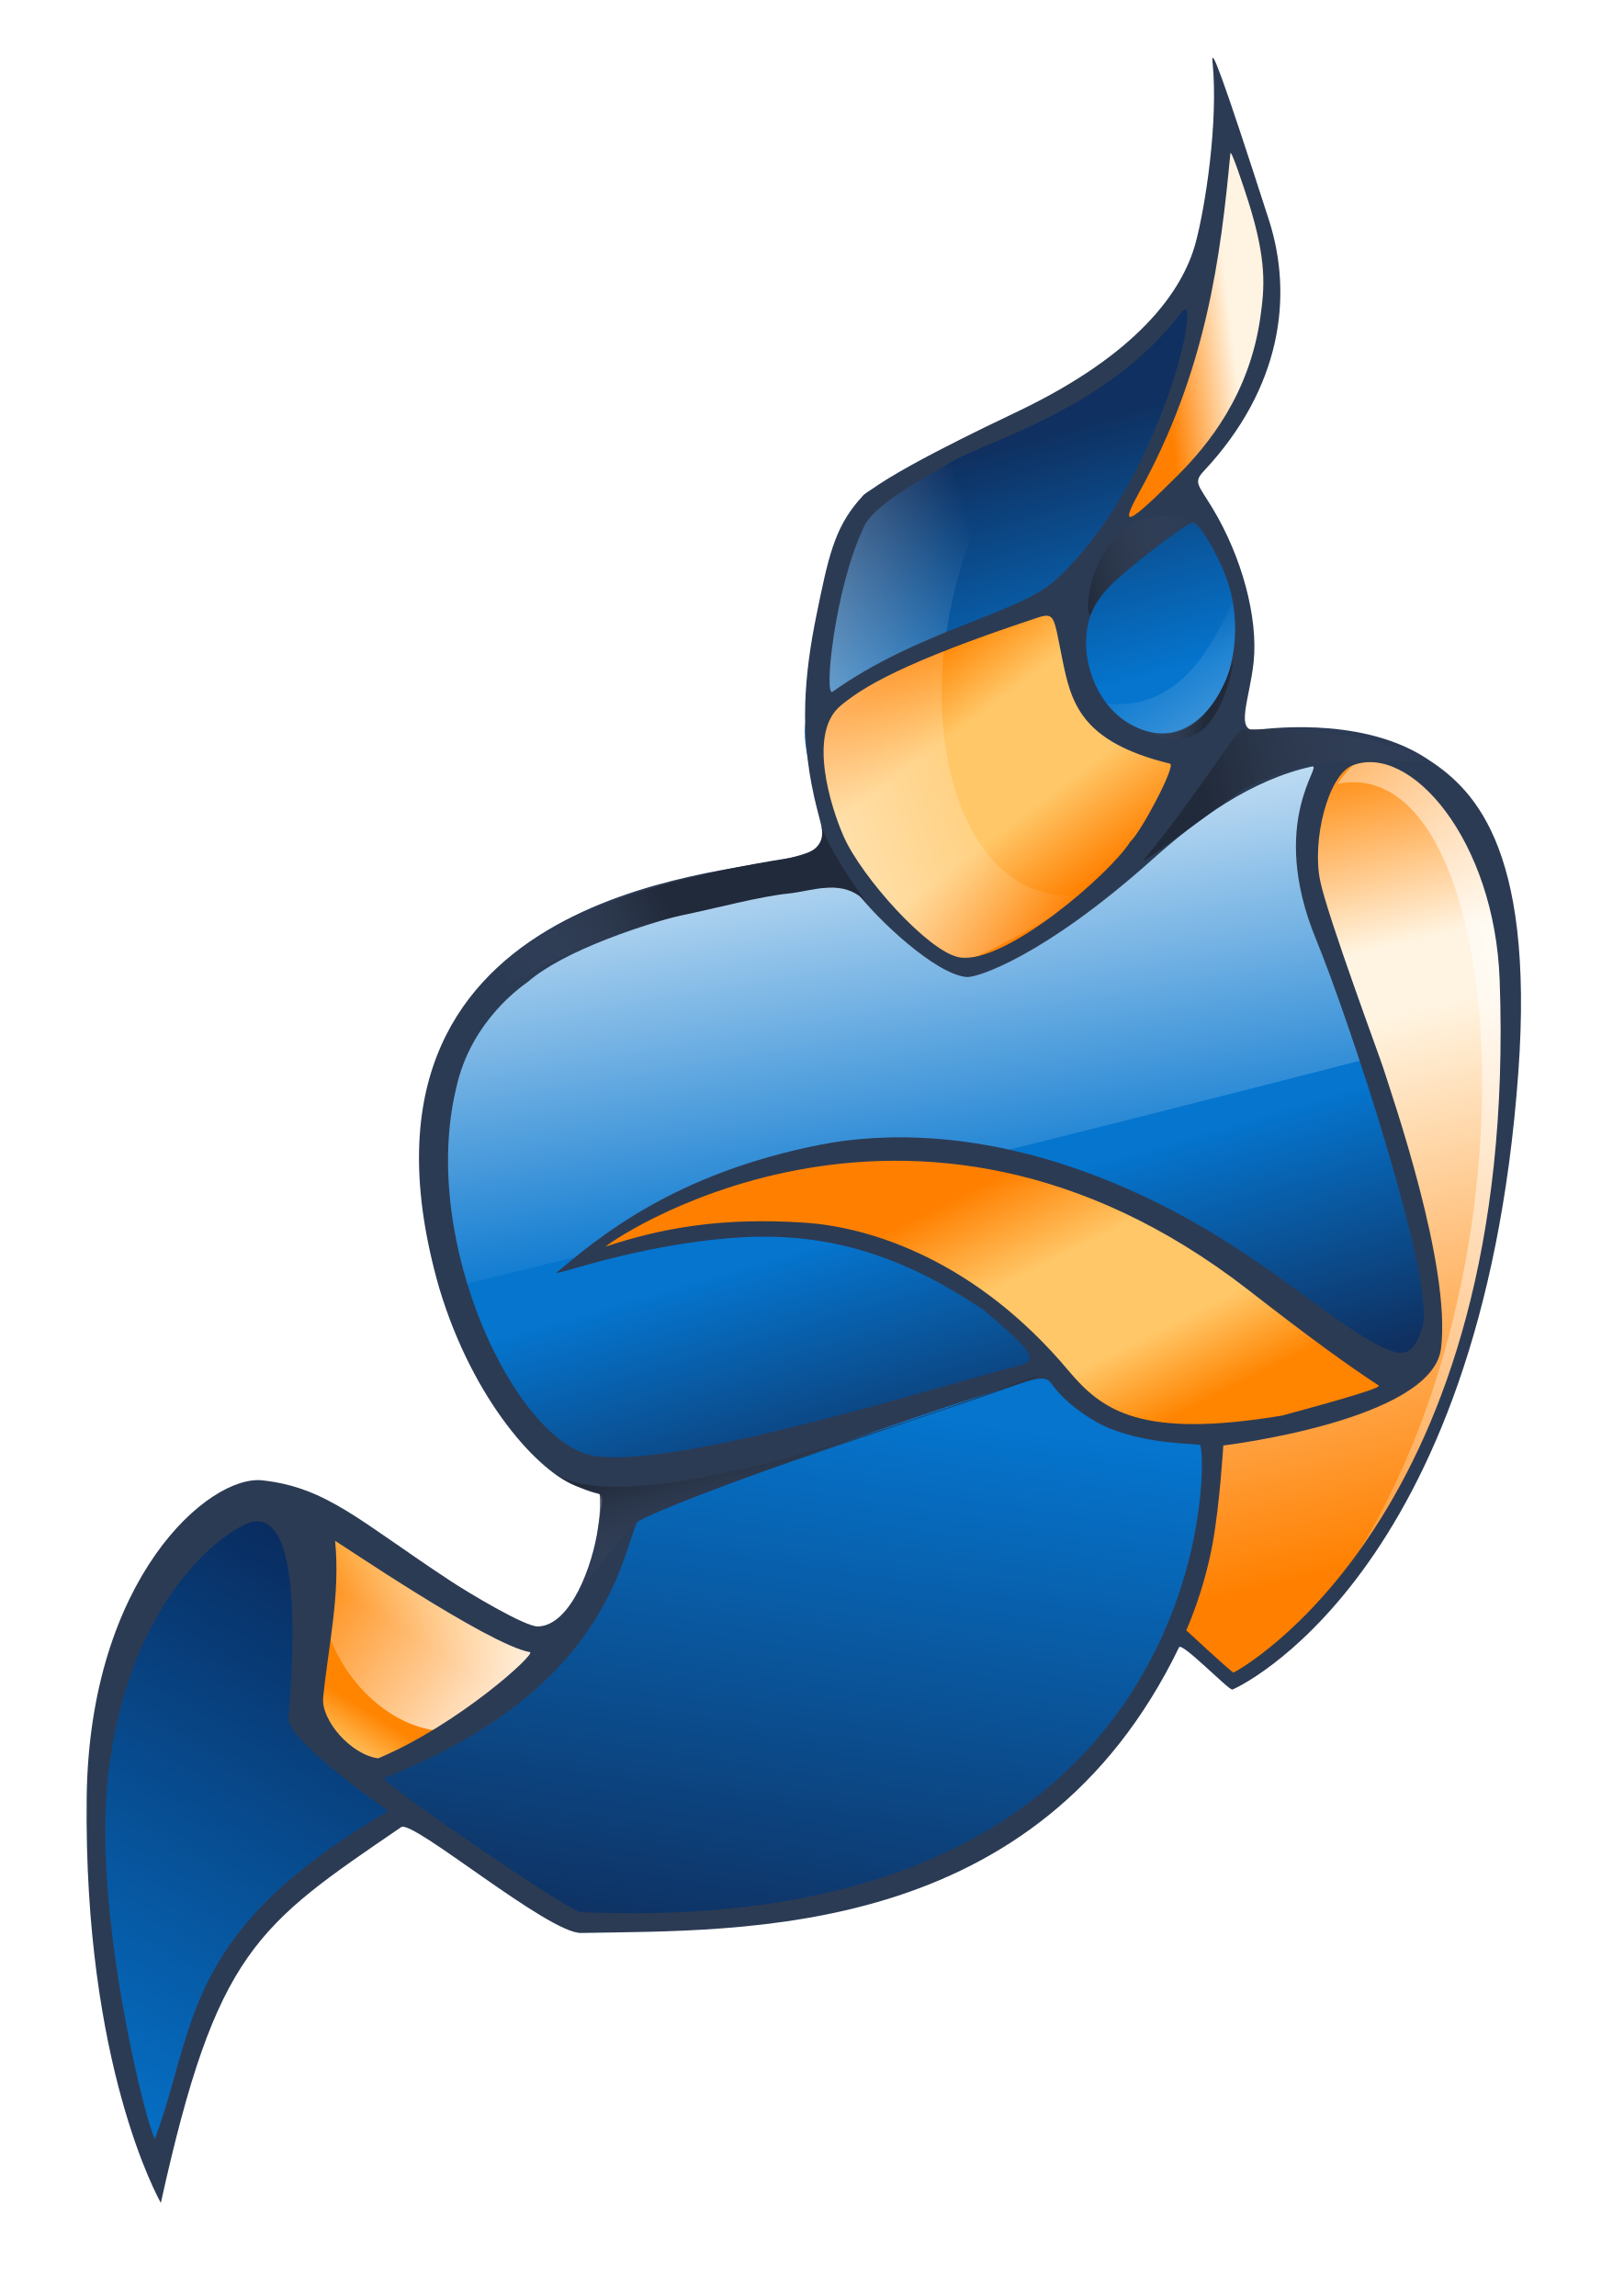
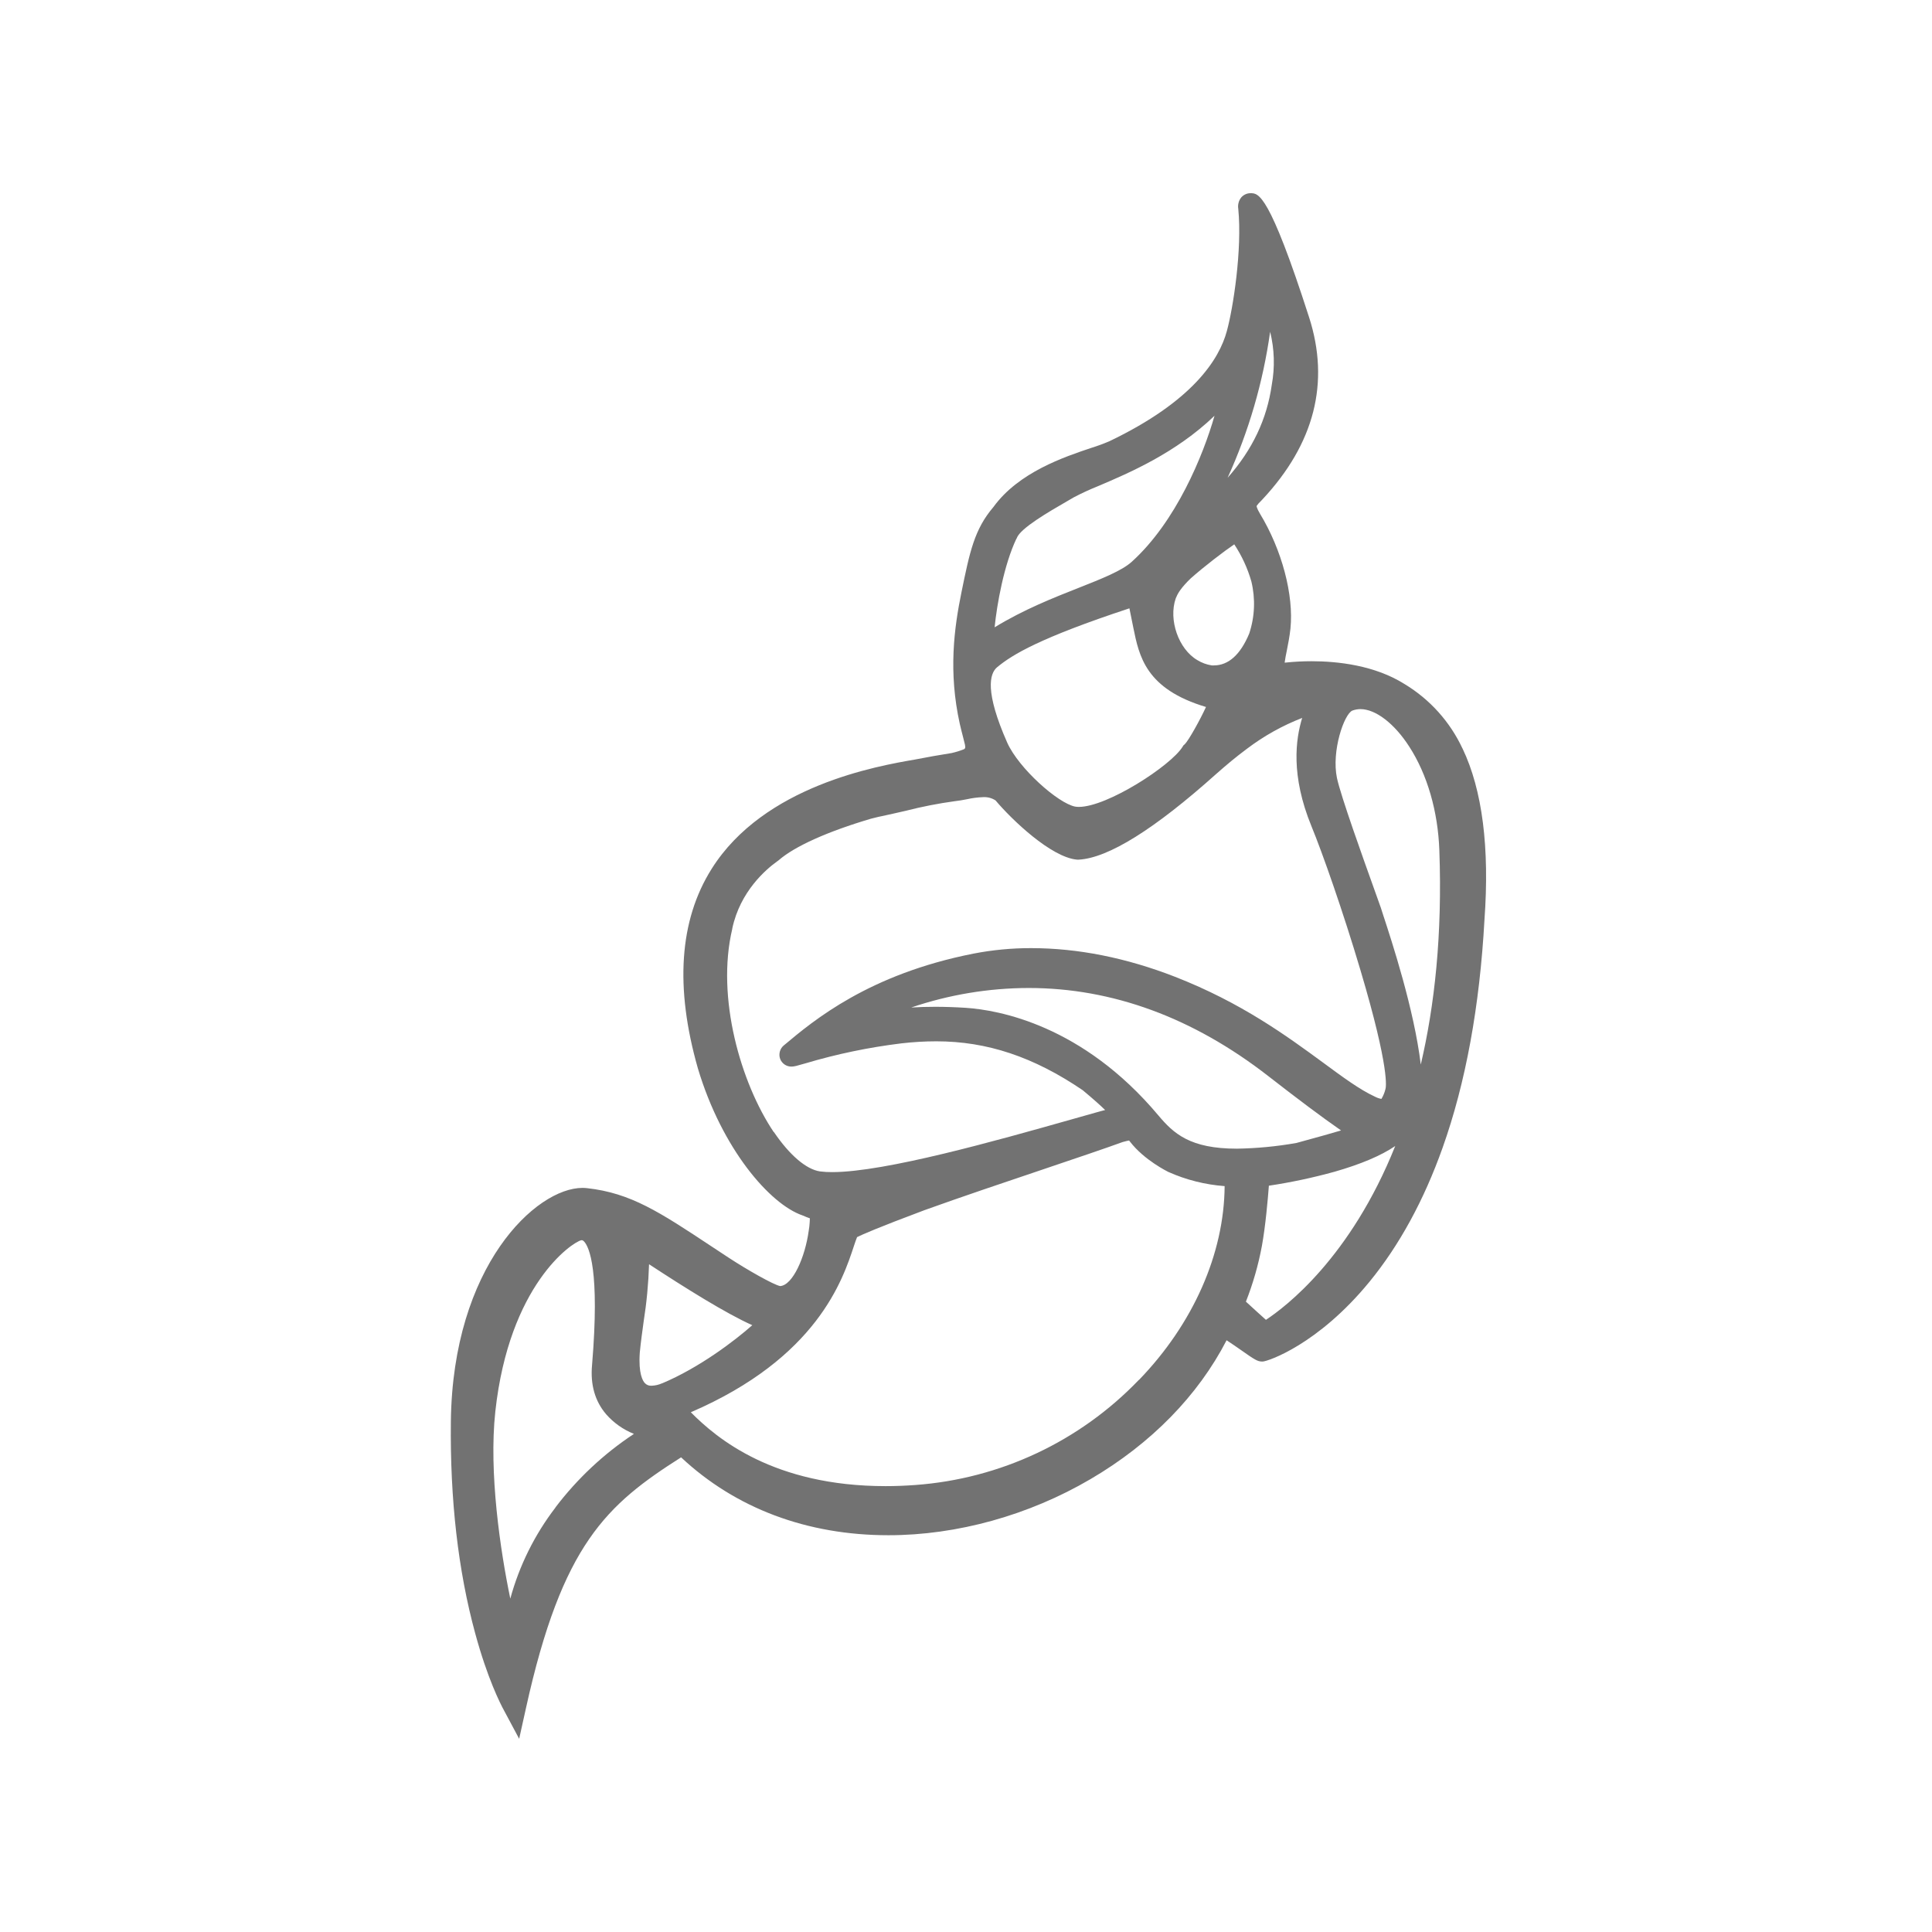
- <svg xmlns="http://www.w3.org/2000/svg" xmlns:xlink="http://www.w3.org/1999/xlink" viewBox="0 0 744.094 1052.362">
-   <defs>
-     <linearGradient xlink:href="#a" id="j" x1="439.904" x2="469.717" y1="455.739" y2="557.748" gradientTransform="translate(-297.23 320.86)" gradientUnits="userSpaceOnUse" />
-     <linearGradient id="a">
-       <stop offset="0" style="stop-color:#0f3060;stop-opacity:1" />
-       <stop offset=".271" style="stop-color:#0575ce;stop-opacity:1" />
-       <stop offset=".733" style="stop-color:#0575ce;stop-opacity:1" />
-       <stop offset="1" style="stop-color:#0f3060;stop-opacity:1" />
-     </linearGradient>
-     <linearGradient xlink:href="#b" id="k" x1="382.802" x2="347.443" y1="585.226" y2="645.024" gradientTransform="translate(-297.23 320.86)" gradientUnits="userSpaceOnUse" />
-     <linearGradient id="b">
-       <stop offset="0" style="stop-color:#092d61;stop-opacity:1" />
-       <stop offset="1" style="stop-color:#0575ce;stop-opacity:1" />
-     </linearGradient>
-     <linearGradient xlink:href="#c" id="l" x1="415.814" x2="436.356" y1="620.098" y2="486.431" gradientTransform="translate(-297.23 320.86)" gradientUnits="userSpaceOnUse" />
-     <linearGradient id="c">
-       <stop offset="0" style="stop-color:#0f3060;stop-opacity:1" />
-       <stop offset=".457" style="stop-color:#0575ce;stop-opacity:1" />
-       <stop offset=".738" style="stop-color:#0575ce;stop-opacity:1" />
-       <stop offset="1" style="stop-color:#0f3060;stop-opacity:1" />
-     </linearGradient>
-     <linearGradient xlink:href="#d" id="m" x1="389.593" x2="308.986" y1="763.302" y2="420.016" gradientTransform="matrix(.24573 0 0 .24573 34.352 723.04)" gradientUnits="userSpaceOnUse" />
-     <linearGradient id="d">
-       <stop offset="0" style="stop-color:#ff8000;stop-opacity:1" />
-       <stop offset=".663" style="stop-color:#fff4e1;stop-opacity:1" />
-       <stop offset=".75" style="stop-color:#fff4e1;stop-opacity:1" />
-       <stop offset="1" style="stop-color:#ff8400;stop-opacity:1" />
-     </linearGradient>
-     <linearGradient xlink:href="#e" id="n" x1="528.82" x2="458.469" y1="511.718" y2="527.107" gradientTransform="translate(-297.23 320.86)" gradientUnits="userSpaceOnUse" />
-     <linearGradient id="e">
-       <stop offset="0" style="stop-color:#fff;stop-opacity:1" />
-       <stop offset="1" style="stop-color:#fff;stop-opacity:0" />
-     </linearGradient>
-     <linearGradient xlink:href="#f" id="o" x1="197.178" x2="146.542" y1="703.802" y2="785.904" gradientTransform="matrix(.24573 0 0 .24573 34.352 723.04)" gradientUnits="userSpaceOnUse" />
-     <linearGradient id="f">
-       <stop offset="0" style="stop-color:#ffc768;stop-opacity:1" />
-       <stop offset=".378" style="stop-color:#ff8400;stop-opacity:1" />
-       <stop offset=".774" style="stop-color:#ff8400;stop-opacity:1" />
-       <stop offset="1" style="stop-color:#ffc768;stop-opacity:1" />
-     </linearGradient>
-     <linearGradient xlink:href="#e" id="p" x1="413.632" x2="423.525" y1="484.601" y2="541.833" gradientTransform="matrix(1.0334 0 0 1.01383 -309.91 314.183)" gradientUnits="userSpaceOnUse" />
-     <linearGradient xlink:href="#g" id="q" x1="409.696" x2="467.886" y1="559.364" y2="676.035" gradientTransform="matrix(.24573 0 0 .24573 34.352 723.04)" gradientUnits="userSpaceOnUse" />
-     <linearGradient id="g">
-       <stop offset="0" style="stop-color:#ff8000;stop-opacity:1" />
-       <stop offset=".341" style="stop-color:#ffc768;stop-opacity:1" />
-       <stop offset=".712" style="stop-color:#ffc768;stop-opacity:1" />
-       <stop offset="1" style="stop-color:#ff8400;stop-opacity:1" />
-     </linearGradient>
-     <linearGradient xlink:href="#h" id="r" x1="522.636" x2="585.933" y1="168.687" y2="161.109" gradientTransform="matrix(.24573 0 0 .24573 34.352 723.04)" gradientUnits="userSpaceOnUse" />
-     <linearGradient id="h">
-       <stop offset="0" style="stop-color:#ff8000;stop-opacity:1" />
-       <stop offset=".5" style="stop-color:#fff4e1;stop-opacity:1" />
-       <stop offset=".75" style="stop-color:#fff4e1;stop-opacity:1" />
-       <stop offset="1" style="stop-color:#ff8400;stop-opacity:1" />
-     </linearGradient>
-     <linearGradient xlink:href="#g" id="s" x1="481.49" x2="405.411" y1="417.5" y2="316.79" gradientTransform="matrix(.24573 0 0 .24573 34.352 723.04)" gradientUnits="userSpaceOnUse" />
-     <linearGradient xlink:href="#e" id="t" x1="473.092" x2="457.69" y1="499.584" y2="477.6" gradientTransform="translate(-297.23 320.86)" gradientUnits="userSpaceOnUse" />
-     <linearGradient xlink:href="#e" id="u" x1="394.341" x2="446.313" y1="501.802" y2="485.378" gradientTransform="translate(-297.23 320.86)" gradientUnits="userSpaceOnUse" />
-     <linearGradient xlink:href="#e" id="v" x1="395.813" x2="369.553" y1="590.733" y2="572.169" gradientTransform="translate(-297.23 320.86)" gradientUnits="userSpaceOnUse" />
-     <linearGradient xlink:href="#i" id="w" x1="297.053" x2="310.455" y1="667.162" y2="713.866" gradientTransform="matrix(.24573 0 0 .24573 34.352 723.04)" gradientUnits="userSpaceOnUse" />
-     <linearGradient id="i">
-       <stop offset="0" style="stop-color:#212a3a;stop-opacity:1" />
-       <stop offset="1" style="stop-color:#404e67;stop-opacity:0" />
-     </linearGradient>
-     <linearGradient xlink:href="#i" id="x" x1="246.304" x2="366.879" y1="690.027" y2="632.16" gradientTransform="matrix(.09308 0 0 .18605 131.942 665.872)" gradientUnits="userSpaceOnUse" />
-     <linearGradient xlink:href="#i" id="y" x1="301.052" x2="367.946" y1="645.899" y2="654.721" gradientTransform="matrix(-.09281 -.00704 .01407 -.18552 186.2 929.708)" gradientUnits="userSpaceOnUse" />
-     <linearGradient xlink:href="#i" id="z" x1="279.817" x2="386.786" y1="688.324" y2="667.635" gradientTransform="matrix(.24573 0 0 .24573 98.31 642.637)" gradientUnits="userSpaceOnUse" />
-     <linearGradient xlink:href="#i" id="A" x1="338.144" x2="266.215" y1="668.301" y2="702.893" gradientTransform="matrix(.24573 0 0 .24573 25.55 660.77)" gradientUnits="userSpaceOnUse" />
-   </defs>
-   <path d="M52.514 963.96c-.598-1.315-1.087-2.498-1.087-2.63 0-.133-2.08-11.075-2.317-13.887-1.035-12.277-2.668-13.453-2.212-24.399.276-6.63-.644-8.892 1.313-14.315 4.031-11.167 6.987-15.56 12.225-18.174 4.25-2.12 8.237-1.832 11.98.865.986.711 4.295 2.95 7.354 4.977 3.058 2.026 6.691 4.483 8.072 5.46 1.381.976 3.685 2.384 5.12 3.13 2.53 1.315 2.624 1.335 3.137.67 1.128-1.458 3.85-5.553 5.321-7.508 7.373-9.79.43-8.702-1.305-9.213-2.728-.803-3.877-1.98-6.427-4.967-5.922-6.94-8.728-14.662-9.143-24.204-.481-11.08.633-20.015 5.498-25.1 2.086-2.18 6.5-5.346 10.535-7.556 3.418-1.87 24.38-5.782 26.219-4.97.919.407-3.638-11.638-1.016-27.298.521-3.111 4.06-12.738 4.434-13.393.923-1.618 16.135-6.824 20.462-9.365 4.835-2.84 15.29-9.68 16.078-14.766 1.731-11.179 2.038-15.956 2.76-16.375 1.074-.625 8.252 14.175 3.393 28.13-.958 2.755-5.532 9.15-7.58 11.824-1.474 1.926 1.728 2.826 3.57 5.607 1.676 2.529 2.777 8.71 2.992 11.914.22 3.271-.815 9.982-1.742 11.299-.376.533-.53 1.057-.344 1.171.184.114 1.434-.035 2.777-.33 1.343-.296 4.254-.767 6.468-1.047 3.943-.497 4.084-.49 6.76.333 4.014 1.234 23.538 5.951 11.08 60.507-4.128 18.075-23.39 41.925-25.811 40.078l-5.964-4.547-6.873 10.19c-3.508 3.603-7.291 7.08-9.522 8.753-3.52 2.64-10.565 6.798-11.516 6.798-.245 0-1.632.57-3.083 1.265-4.195 2.012-10.479 3.661-17.135 4.098-25.771 1.67-15.94-1.442-37.278-11.775-1.683-.815-5.558 3.297-10.227 7.546-4.986 4.536-7.603 7.988-9.58 12.638a625.901 625.901 0 0 1-2.316 5.365c-1.645 3.748-2.998 8.933-3.199 12.258-.098 1.627-.315 3.042-.481 3.145-.167.103-.793-.888-1.39-2.202zm28.332-45.91c3.303-.835 3.665-1.019 7.217-3.677 2.546-1.905 4.124-5.345 4.8-5.646 4.433-1.966-3.307-3.736-6.201-5.688-2.894-1.952-6.658-3.395-9.221-5.353-2.564-1.956-4.784-3.482-4.933-3.39-.15.092-.275 1.405-.279 2.918-.01 4.414-.602 8.842-1.429 10.695-.421.943-.846 2.76-.945 4.04-.228 2.962.462 4.386 2.913 6.02 2.066 1.377 2.924 1.385 8.078.082zm119.706-83.584c-1.076-7.225-.185-17.16-5.815-20.777-12.988-8.345-14.413-.07-15.21 1.759-1.31 3.008-2.118 5.469-1.123 8.776 3.057 10.16 6.967 19.158 8.823 26.38 2.13 8.289 4.478 13.53 4.713 20.03.166 4.614.123 5.099-.556 6.165-.966 1.515-15.553 5.227-22.898 7.391-2.522.743-.288 6.122-.577 7.893-.289 1.77-4.237 11.667-2.967 13.657 12.529 19.633 40.235-40.207 35.61-71.274zm-26.989 48.272c1.96-.471 3.792-1.046 4.072-1.278.28-.231.99-.384 1.58-.34 1.054.08 5.182-1.219 5.5-1.73.089-.145 3.772-2.066 3.035-2.554-.737-.488-15.132-11.07-17.196-12.147-23.77-12.393-36.266-13.246-44.114-11.665-13.445 2.709-25.057 9.526-26.454 11.207-.422.508 21.05-6.66 36.29.871 2.816 1.392 8.63 3.783 13 8.463 3.993 4.275 7.634 8.798 10.5 9.562 3.106.828 9.472.648 13.787-.39zm-28.657-51.097c7.526-1.317 19.186-16.952 18.279-18.416-.123-.198 2.255-4.145 1.869-4.222-14.084-2.808-13.745-16.832-13.948-16.957-.203-.125-20.765 9.71-25.504 11.758-4.02 1.739.575 12.103 3 18.535 1.078 2.862 7.017 6.678 9.407 8.234 2.828 1.84 6.254 1.18 6.897 1.068zm16.22-47.717c4.064-3.203 14.888-19.234 13.74-25.74-4.68-26.505-6.696-10.096-6.997-7.731-.124.98-.478 3.15-.787 4.822a137.775 137.775 0 0 0-.875 5.365c-.172 1.279-.648 3.532-1.058 5.008a267.644 267.644 0 0 0-1.439 5.45c-.381 1.523-1.665 5.273-2.852 8.334-1.188 3.061-2.16 5.638-2.16 5.728 0 .447.825.027 2.428-1.236z" style="fill:url(#j);fill-opacity:1" transform="matrix(4.20707 0 0 4.20707 -152.932 -3059.705)" />
-   <path d="M53.58 963.12c6.352-26.32 12.1-29.27 27.227-39.026-3.328-1.891-11.518-8.16-11.496-11.496.057-9.742 1.667-26.722-9.076-19.665-20.385 13.392-13.009 55.968-6.656 70.187z" style="fill:url(#k);fill-opacity:1;fill-rule:evenodd;stroke:none;display:inline" transform="matrix(4.20707 0 0 4.20707 -152.932 -3059.705)" />
-   <path d="M75.933 920.723c8.981 6.786 16.92 12.785 22.554 15.967 54.941 2.778 68.66-27.594 69.658-52.493-4.89.224-13.223-.973-17.714-7.74-11.214 3.68-45.166 14.003-45.757 16.322-3.065 12.036-12.175 21.756-28.741 27.944z" style="fill:url(#l);fill-opacity:1;fill-rule:evenodd;stroke:none;display:inline" transform="matrix(4.20707 0 0 4.20707 -152.932 -3059.705)" />
-   <path d="M171.275 910.581c33.185-24.7 28.914-74.159 29.45-76.691 1.363-6.439-6.65-28.252-16.274-24.25-16.024 6.664 11.277 44.445 7.614 65.166-.763 4.32-13.99 7.503-22.98 8.899-1.037.16-.116 14.095-4.627 20.51-.645.917 6.21 6.818 6.817 6.366z" style="fill:url(#m);fill-opacity:1;fill-rule:evenodd;stroke:none;display:inline" transform="matrix(4.20707 0 0 4.20707 -152.932 -3059.705)" />
-   <path d="M175.904 907.191c42.492-41.749 20.982-116.278 6.146-94.51 20.377-4.12 23.618 64.267-6.146 94.51z" style="fill:url(#n);fill-opacity:1;fill-rule:evenodd;stroke:none" transform="matrix(4.20707 0 0 4.20707 -152.932 -3059.705)" />
-   <path d="M95.217 907.776c.786-1.06-13.881-6.083-22.746-14.065-.983-.885-1.142 12.912-2.07 18.665-.578 3.575 5.492 7.174 6.88 7.622 1.15.372 14.71-7.869 17.936-12.222z" style="fill:url(#o);fill-opacity:1;fill-rule:evenodd;stroke:none;display:inline" transform="matrix(4.20707 0 0 4.20707 -152.932 -3059.705)" />
-   <path d="M83.585 868.013c-5.099-25.843 4.18-41.04 41.358-46.378.18.57 41.32-13.256 55.792-13.35-3.923 6.234.043 21.624 4.81 34.277 0 0-34.828 9.087-101.96 25.451z" style="fill:url(#p);fill-opacity:1;fill-rule:evenodd;stroke:none" transform="matrix(4.20707 0 0 4.20707 -152.932 -3059.705)" />
-   <path d="M101.655 863.894c4.412-1.58 17.008-5.39 32.055-.152 10.305 3.588 16.22 12.633 20.668 16.112 10.479 8.195 29.823-.908 33.321-.853 1.438.022-25.966-24.602-46.628-25.848-27.775-1.675-45.111 12.782-39.416 10.74z" style="fill:url(#q);fill-opacity:1;fill-rule:evenodd;stroke:none;display:inline" transform="matrix(4.20707 0 0 4.20707 -152.932 -3059.705)" />
-   <path d="M169.427 741.435c-.153 8.404-2.797 28.464-11.307 42.173-3.893 6.27 14.52-8.277 16.502-20.78 1.09-6.878-5.069-28.09-5.195-21.393z" style="fill:url(#r);fill-opacity:1;fill-rule:evenodd;stroke:none" transform="matrix(4.20707 0 0 4.20707 -152.932 -3059.705)" />
-   <path d="M141.79 833.107c9.24-4.718 17.657-10.922 22.992-22.443.903-1.95-4.4-.058-8.476-5.844-4.035-5.729-3.083-11.543-6.54-11.078-10.8 1.453-25.2 11.638-25.2 11.638s.828 11.144 3.747 15.673c6.019 9.34 13.478 12.054 13.478 12.054z" style="fill:url(#s);fill-opacity:1;fill-rule:evenodd;stroke:none;display:inline" transform="matrix(4.20707 0 0 4.20707 -152.932 -3059.705)" />
-   <path d="M156.092 803.781c2.725 9.889 17.873 8.097 14.706-11.152-1.365 1.996-4.776 12.957-14.706 11.152z" style="opacity:.552;fill:url(#t);fill-opacity:1;fill-rule:evenodd;stroke:none" transform="matrix(4.20707 0 0 4.20707 -152.932 -3059.705)" />
-   <path d="M140.485 832.283c-5.1-3.469-9.504-7.784-12.325-12.35-2.82-4.565-4.06-27.847.687-33.633 2.608-6.364 11.841-12.515 22.097-15.231-19.495 22.605-13.178 56.867 4.074 53.535.862-.166-12.826 7.73-14.533 7.679z" style="fill:url(#u);fill-opacity:1;fill-rule:evenodd;stroke:none" transform="matrix(4.20707 0 0 4.20707 -152.932 -3059.705)" />
-   <path d="M72.322 893.03c3.81 2.818 20.24 15.535 23.86 13.522-8.41 20.56-30.553 3.143-23.86-13.523z" style="fill:url(#v);fill-opacity:1;fill-rule:evenodd;stroke:none" transform="matrix(4.20707 0 0 4.20707 -152.932 -3059.705)" />
-   <path d="M140.057 777.56c-3.947 2.301-8.693 4.874-9.635 7.2-3.162 6.644-4.347 18.566-3.385 17.882 9.384-6.673 20.25-8.523 24.203-12.097 11.714-10.59 16.262-32.484 13.8-29.238-7.968 10.505-20.91 13.88-24.983 16.254zM78.65 924.573s-11.081-7.664-10.877-10.123c1.697-20.433-1.93-21.625-3.757-21.408-2.208.262-13.682 7.505-15.92 27.958-1.625 14.842 4.24 38.03 5.133 39.284 4.623-12.423 2.82-22.423 25.42-35.71zm121.058-90.522c-.552-15.318-9.774-25.85-16.038-23.383-2.657 1.046-4.441 8.179-3.508 12.601.827 3.923 6.466 19.102 6.872 20.385.958 3.034 7.43 21.63 6.28 30.565-1.009 7.831-23.71 10.54-23.71 10.54s-.381 6.375-1.164 10.683c-.962 5.295-2.87 9.45-2.87 9.45s4.943 4.604 5.143 4.6c.2-.006 31.109-16.714 28.995-75.44zM176.01 881.5c1.598-.447 11.032-2.942 10.526-3.274-3.5-2.296-7.485-5.187-14.157-10.377-37.046-28.812-70.695-4.545-70.032-4.765 6.152-2.046 12.648-3.202 21.672-2.6 7.27.486 18.697 4.17 28.706 16.103 3.724 4.438 7.948 7.45 23.285 4.913zm-16.525-62.54c1.12-.97 5.017-8.314 4.315-8.485-9.83-2.39-10.788-6.74-11.75-11.472-.902-4.433-.762-5.065-2.625-4.45-15.047 4.97-19.209 7.701-21.511 9.612-3.607 2.993-1.077 11.037.333 14.233 1.966 4.456 9.192 12.518 12.554 13.167 4.904.947 16.494-9.1 18.684-12.606zm10.936-27.142c-.815-3.335-3.435-7.63-4.133-7.63-.658 0-7.62 5.386-9.417 7.263-4.081 4.26-2.092 11.98 2.435 14.627 7.662 4.481 13.288-5.371 11.115-14.26zm-5.777-12.756c3.352-3.349 7.808-8.845 8.993-17.198.465-3.274.735-6.154-1.302-12.627-.472-1.5-1.906-5.815-1.96-5.246-1.059 11.223-2.61 23.686-9.936 36.931-2.3 4.158-1.063 3.402 4.205-1.86zm-78.62 66.848c-3.993 16.751 6.59 38.75 15.163 40.005 8.287 1.212 32.045-5.961 44.505-9.426 3.264-.908 5.02-.434-2.201-6.485-11.323-7.697-20.461-8.688-29.578-7.654-10.056 1.142-17.591 4.118-16.886 3.528 4.61-3.86 12.822-10.764 28.688-13.89 6.896-1.359 17.538-1.478 30.386 3.54 15.937 6.224 24.238 15.455 30.975 18.584 2.4 1.114 3.257.596 4.205-2.189 1.588-4.664-8.067-33.789-11.565-42.282-5.338-12.96.89-19.155-.47-18.855-6.604 1.455-12.426 5.699-17.307 10.069-11.93 10.682-19.203 12.957-20.282 12.866-3.407-.29-9.782-6.32-12.099-9.383-1.477-1.954-27.929 3.152-35.73 9.929-.178.155-6.196 4.015-7.803 11.643zM77.55 918.84c8.724-3.66 17.266-11.44 16.527-11.568-4.53-.788-21.234-12.234-21.222-12.115.573 5.907-.714 11.215-1.301 17.07-.245 2.44 3.01 6.224 5.996 6.613zm28.152-25.605c-1.67 3.72-3.412 18.351-27.53 27.74-.7.272 20.211 14.57 21.35 14.62 69.054 3.032 68.468-49.554 67.552-50.88-.133-.192-6.039.014-10.614-2.157-.349-.165-3.452-1.765-5.302-4.174-.627-.817-.725-1.261-3.05-.586-10.763 3.128-42.896 14.657-42.406 15.437zm-21.513-25.65c-12.33-43.086 30.944-45.085 37.805-46.744 5.306-1.283 4.15-1.782 3.03-6.8-1.57-7.046-1.08-13.188.266-19.772 1.273-6.226 1.93-9.374 4.62-12.496 2.168-2.516 14.384-8.27 17.412-9.723 12.905-6.19 17.836-12.993 19.274-18.344 1.014-3.773 2.498-13.071 1.831-19.718-.164-1.636.891.928 6.142 17.242 2.683 8.336 1.362 18.345-7.1 27.382-1.15 1.227-.592 1.47.954 4.023 3.21 5.306 4.985 11.94 4.485 16.767-.41 3.954-2.1 7.693.318 7.403.35-.042 11.028-1.659 18.338 2.987 4.95 3.147 12.003 9.179 10.172 34.374-4.008 55.172-30.965 67.179-31.154 67.185-.456.016-5.5-5.22-5.798-4.604-15.456 31.931-47.35 30.784-65.138 31.12-3.556.067-18.344-12.385-19.59-11.533-15.744 10.759-20.114 13.446-26.184 40.944-.233-.436-8.418-14.956-8.079-44.157.279-23.925 13.35-35.216 19.16-34.565 7.054.79 10.595 4.47 20.53 10.998 1.773 1.165 8.038 4.954 9.464 4.92 3.552-.085 5.975-6.61 6.555-10.836.585-4.261 1.15-3.231-2.176-4.376-4.193-1.443-11.426-9.296-15.137-21.676z" style="fill:#2c3b54;fill-opacity:1;fill-rule:nonzero;stroke:none" transform="matrix(4.20707 0 0 4.20707 -152.932 -3059.705)" />
-   <path d="M106.113 892.834c6.476-3.533 43.234-15.025 43.564-15.746.24-.527-43.116 17.308-52.936 10.697-.592-.398 2.294 1.721 4.902 2.257.184.037.171 6.892-2.3 10.77-.693 1.088 5.267-7.157 6.77-7.978z" style="fill:url(#w);fill-opacity:1;fill-rule:evenodd;stroke:none" transform="matrix(4.20707 0 0 4.20707 -152.932 -3059.705)" />
-   <path d="M166.008 784.186c-4.03 2.813-9.585 6.743-10.721 9.774-.67 1.787-1.123-4.992 3.452-9.03 2.577-2.276 8.093-1.319 7.269-.744z" style="fill:url(#x);fill-opacity:1;fill-rule:evenodd;stroke:none;display:inline" transform="matrix(4.20707 0 0 4.20707 -152.932 -3059.705)" />
-   <path d="M160.59 806.828c4.57 1.363 8.1-1.428 10.035-7.442.228-.71-.566 5.267-3.406 7.489-2.708 2.118-7.593-.334-6.63-.047z" style="fill:url(#y);fill-opacity:1;fill-rule:evenodd;stroke:none;display:inline" transform="matrix(4.20707 0 0 4.20707 -152.932 -3059.705)" />
-   <path d="M172.19 813.036c6.475-3.533 13.104-2.992 18.755-2.738 3.751.17-7.066-4.205-19.354-3.521-1.313 1.117-5.213 7.636-10.71 14.237-.825.99 9.805-7.157 11.308-7.978z" style="fill:url(#z);fill-opacity:1;fill-rule:evenodd;stroke:none;display:inline" transform="matrix(4.20707 0 0 4.20707 -152.932 -3059.705)" />
-   <path d="M110.559 827.011c3.802-.783 8.57-2.075 11.727-2.393 2.631-.265 5.929-1.747 8.462.978-1.41-1.934-4.108-5.84-4.948-8.397.765 3.005-2.655 3.43-3.505 3.564-19.118 3.02-30.618 8.169-36.42 17.742 10.99-8.502 23.966-11.346 24.684-11.494z" style="fill:url(#A);fill-opacity:1;fill-rule:evenodd;stroke:none;display:inline" transform="matrix(4.20707 0 0 4.20707 -152.932 -3059.705)" />
+ <svg xmlns="http://www.w3.org/2000/svg" width="60" height="60" viewBox="0 0 60 60" fill="none">
+   <path d="M45.418 23.244C45.032 22.417 44.409 21.722 43.628 21.249C42.699 20.66 41.54 20.535 40.731 20.535C40.459 20.535 40.187 20.549 39.916 20.578H39.896C39.91 20.466 39.939 20.322 39.963 20.205C40.004 20 40.05 19.766 40.076 19.523C40.183 18.482 39.813 17.08 39.13 15.954C39.022 15.775 39.025 15.713 39.025 15.713C39.06 15.662 39.099 15.616 39.145 15.574L39.207 15.509C40.821 13.781 41.308 11.881 40.654 9.851C39.415 6 39.083 6 38.84 6C38.786 5.999 38.732 6.01 38.683 6.032C38.633 6.054 38.589 6.086 38.552 6.126C38.512 6.175 38.482 6.231 38.466 6.292C38.449 6.354 38.445 6.417 38.455 6.48C38.581 7.757 38.293 9.585 38.101 10.281C37.866 11.156 37.045 12.462 34.453 13.703C34.271 13.781 34.085 13.849 33.896 13.908C33.05 14.191 31.637 14.664 30.852 15.745C30.26 16.439 30.117 17.134 29.86 18.389C29.632 19.504 29.448 20.863 29.808 22.484C29.845 22.645 29.88 22.779 29.911 22.899C29.933 22.984 29.953 23.058 29.967 23.123L29.998 23.116L29.966 23.125C29.99 23.221 29.974 23.244 29.94 23.267C29.815 23.317 29.687 23.356 29.556 23.386C29.172 23.447 28.788 23.515 28.421 23.587C27.254 23.788 23.725 24.396 22.1 26.984C21.096 28.579 20.954 30.663 21.675 33.185C22.423 35.681 23.907 37.397 24.923 37.746L24.939 37.752C25.012 37.785 25.082 37.812 25.151 37.836C25.151 37.906 25.144 37.991 25.135 38.087C25.128 38.129 25.121 38.175 25.115 38.225C25.004 39.039 24.62 39.917 24.228 39.94C24.022 39.9 23.204 39.436 22.625 39.056C22.439 38.935 22.263 38.819 22.097 38.708C20.481 37.639 19.59 37.05 18.229 36.899C18.182 36.894 18.136 36.891 18.089 36.891C16.649 36.891 14.057 39.316 14.002 44.148C13.974 46.57 14.228 48.782 14.758 50.726C15.136 52.12 15.539 52.914 15.656 53.126L16.123 54L16.336 53.04C17.459 47.952 18.845 46.726 21.152 45.259C22.843 46.843 25.063 47.678 27.592 47.678C29.723 47.678 31.953 47.059 33.869 45.934C35.752 44.83 37.205 43.342 38.093 41.623C38.241 41.719 38.42 41.843 38.538 41.926C38.96 42.222 39.049 42.284 39.2 42.284H39.214C39.379 42.277 40.936 41.755 42.53 39.807C43.457 38.675 44.221 37.276 44.801 35.645C45.519 33.629 45.953 31.248 46.101 28.571C46.264 26.322 46.035 24.532 45.422 23.249L45.418 23.244ZM39.445 10.303C39.579 10.843 39.596 11.405 39.496 11.952C39.346 13.016 38.895 13.968 38.125 14.837C38.781 13.397 39.226 11.87 39.445 10.303V10.303ZM38.331 16.905C38.566 17.259 38.745 17.648 38.862 18.057C38.992 18.593 38.969 19.155 38.795 19.678C38.52 20.334 38.15 20.665 37.696 20.665H37.635C37.475 20.641 37.322 20.585 37.184 20.5C36.6 20.158 36.285 19.252 36.512 18.587C36.522 18.568 36.53 18.548 36.539 18.527C36.577 18.431 36.683 18.247 36.979 17.962C37.401 17.588 38.018 17.117 38.329 16.906L38.331 16.905ZM31.573 16.724L31.579 16.714V16.704C31.703 16.397 32.563 15.899 33.133 15.57C33.204 15.528 33.275 15.487 33.346 15.446C33.596 15.315 33.852 15.197 34.114 15.092C35.052 14.693 36.514 14.071 37.718 12.912C37.368 14.137 36.528 16.2 35.145 17.449C34.838 17.726 34.218 17.972 33.499 18.256C32.724 18.562 31.793 18.928 30.889 19.482C30.959 18.776 31.177 17.543 31.568 16.724H31.573ZM30.973 20.716C31.438 20.332 32.288 19.811 35.075 18.892C35.094 18.978 35.116 19.09 35.137 19.2C35.155 19.284 35.173 19.379 35.194 19.482C35.377 20.383 35.578 21.395 37.453 21.956C37.278 22.34 36.919 22.989 36.794 23.113L36.753 23.148L36.724 23.195C36.359 23.781 34.388 25.059 33.505 25.059C33.467 25.059 33.429 25.056 33.391 25.05C32.859 24.948 31.638 23.863 31.279 23.061C30.585 21.488 30.727 20.92 30.968 20.72L30.973 20.716ZM24.029 35.158C23.008 33.638 22.234 30.983 22.741 28.848V28.838C22.986 27.677 23.797 26.993 24.132 26.753L24.18 26.718C24.677 26.284 25.695 25.826 27.047 25.426C27.238 25.376 27.344 25.354 27.349 25.354C27.598 25.302 27.869 25.239 28.133 25.179C28.633 25.051 29.139 24.952 29.65 24.882C29.777 24.869 29.905 24.845 30.028 24.821C30.194 24.784 30.363 24.762 30.533 24.756C30.669 24.748 30.803 24.784 30.917 24.857C31.418 25.453 32.645 26.628 33.45 26.697H33.474H33.501C34.416 26.648 35.852 25.754 37.768 24.038C38.093 23.75 38.396 23.499 38.692 23.279L38.729 23.251C39.252 22.855 39.828 22.533 40.44 22.296C40.239 22.953 40.08 24.075 40.727 25.656C41.065 26.474 41.712 28.317 42.248 30.122C43.172 33.23 43.043 33.778 43.025 33.828C42.999 33.934 42.957 34.035 42.901 34.128C42.829 34.114 42.759 34.09 42.694 34.055C42.229 33.84 41.707 33.456 41.096 33.005C39.963 32.174 38.555 31.141 36.494 30.336C34.98 29.746 33.475 29.445 32.022 29.445C31.42 29.444 30.82 29.501 30.229 29.616C26.982 30.256 25.27 31.688 24.352 32.458L24.345 32.463C24.285 32.512 24.241 32.579 24.22 32.653C24.199 32.728 24.201 32.808 24.227 32.881C24.253 32.953 24.302 33.015 24.365 33.059C24.428 33.102 24.503 33.125 24.58 33.124C24.664 33.124 24.745 33.101 25.015 33.023C25.988 32.733 26.983 32.526 27.991 32.403C28.352 32.361 28.715 32.339 29.079 32.339C30.65 32.339 32.096 32.819 33.626 33.858C33.977 34.151 34.191 34.345 34.321 34.473L34.188 34.507L33.26 34.769C30.961 35.419 27.487 36.401 25.843 36.401C25.717 36.402 25.591 36.395 25.465 36.379C25.039 36.317 24.519 35.871 24.036 35.159L24.029 35.158ZM17.251 46.817C16.604 47.661 16.127 48.622 15.848 49.647C15.539 48.166 15.176 45.73 15.383 43.833C15.813 39.902 17.759 38.586 18.049 38.517H18.067C18.083 38.517 18.102 38.517 18.141 38.558C18.296 38.727 18.632 39.441 18.387 42.391C18.33 42.998 18.476 43.513 18.823 43.92C19.059 44.189 19.355 44.398 19.687 44.531C18.75 45.15 17.925 45.923 17.247 46.818L17.251 46.817ZM20.56 42.96C20.458 43.005 20.349 43.031 20.238 43.035C20.199 43.038 20.16 43.033 20.123 43.019C20.087 43.005 20.054 42.983 20.027 42.954C19.965 42.889 19.823 42.666 19.869 42.009C19.9 41.685 19.945 41.363 19.988 41.049C20.082 40.457 20.138 39.861 20.157 39.262C21.291 40.005 22.549 40.792 23.363 41.155C22.831 41.627 21.724 42.474 20.56 42.962V42.96ZM35.368 42.854C33.537 44.763 31.065 45.925 28.428 46.118C28.115 46.141 27.803 46.153 27.503 46.153C24.03 46.153 22.266 44.679 21.454 43.859C25.378 42.166 26.174 39.746 26.521 38.689C26.555 38.586 26.586 38.497 26.617 38.42C26.767 38.345 27.243 38.132 28.712 37.582C29.864 37.167 31.246 36.703 32.464 36.292C33.478 35.95 34.355 35.653 34.834 35.478L34.873 35.465C34.969 35.438 35.027 35.426 35.065 35.419L35.092 35.454C35.539 36.035 36.275 36.39 36.282 36.395C36.835 36.642 37.427 36.791 38.032 36.836C38.017 38.934 37.059 41.109 35.374 42.853L35.368 42.854ZM38.411 35.673C36.959 35.673 36.449 35.205 35.974 34.64C33.615 31.828 31.008 31.367 29.995 31.299C29.67 31.278 29.352 31.267 29.048 31.267C28.793 31.267 28.543 31.274 28.299 31.289C29.474 30.89 30.706 30.685 31.947 30.683C34.549 30.683 37.054 31.604 39.389 33.42C40.342 34.161 41.042 34.686 41.648 35.107C41.353 35.195 40.955 35.307 40.453 35.443L40.261 35.496C39.651 35.604 39.033 35.663 38.414 35.673H38.411ZM39.316 40.99C39.164 40.856 38.932 40.642 38.693 40.424C38.913 39.865 39.079 39.286 39.189 38.696C39.302 38.073 39.373 37.256 39.406 36.823C40.095 36.72 40.778 36.574 41.45 36.388C42.26 36.156 42.885 35.892 43.33 35.591C41.941 39.059 39.929 40.583 39.316 40.988V40.99ZM44.123 33.058C43.917 31.348 43.224 29.234 42.954 28.412C42.925 28.316 42.901 28.247 42.885 28.196C42.864 28.131 42.802 27.957 42.673 27.602C42.34 26.672 41.645 24.738 41.521 24.166C41.344 23.325 41.745 22.168 42.001 22.067C42.081 22.038 42.164 22.023 42.249 22.022C42.721 22.022 43.305 22.469 43.767 23.189C44.326 24.053 44.657 25.198 44.7 26.404C44.796 29.035 44.552 31.234 44.124 33.058" fill="#727272" />
</svg>
